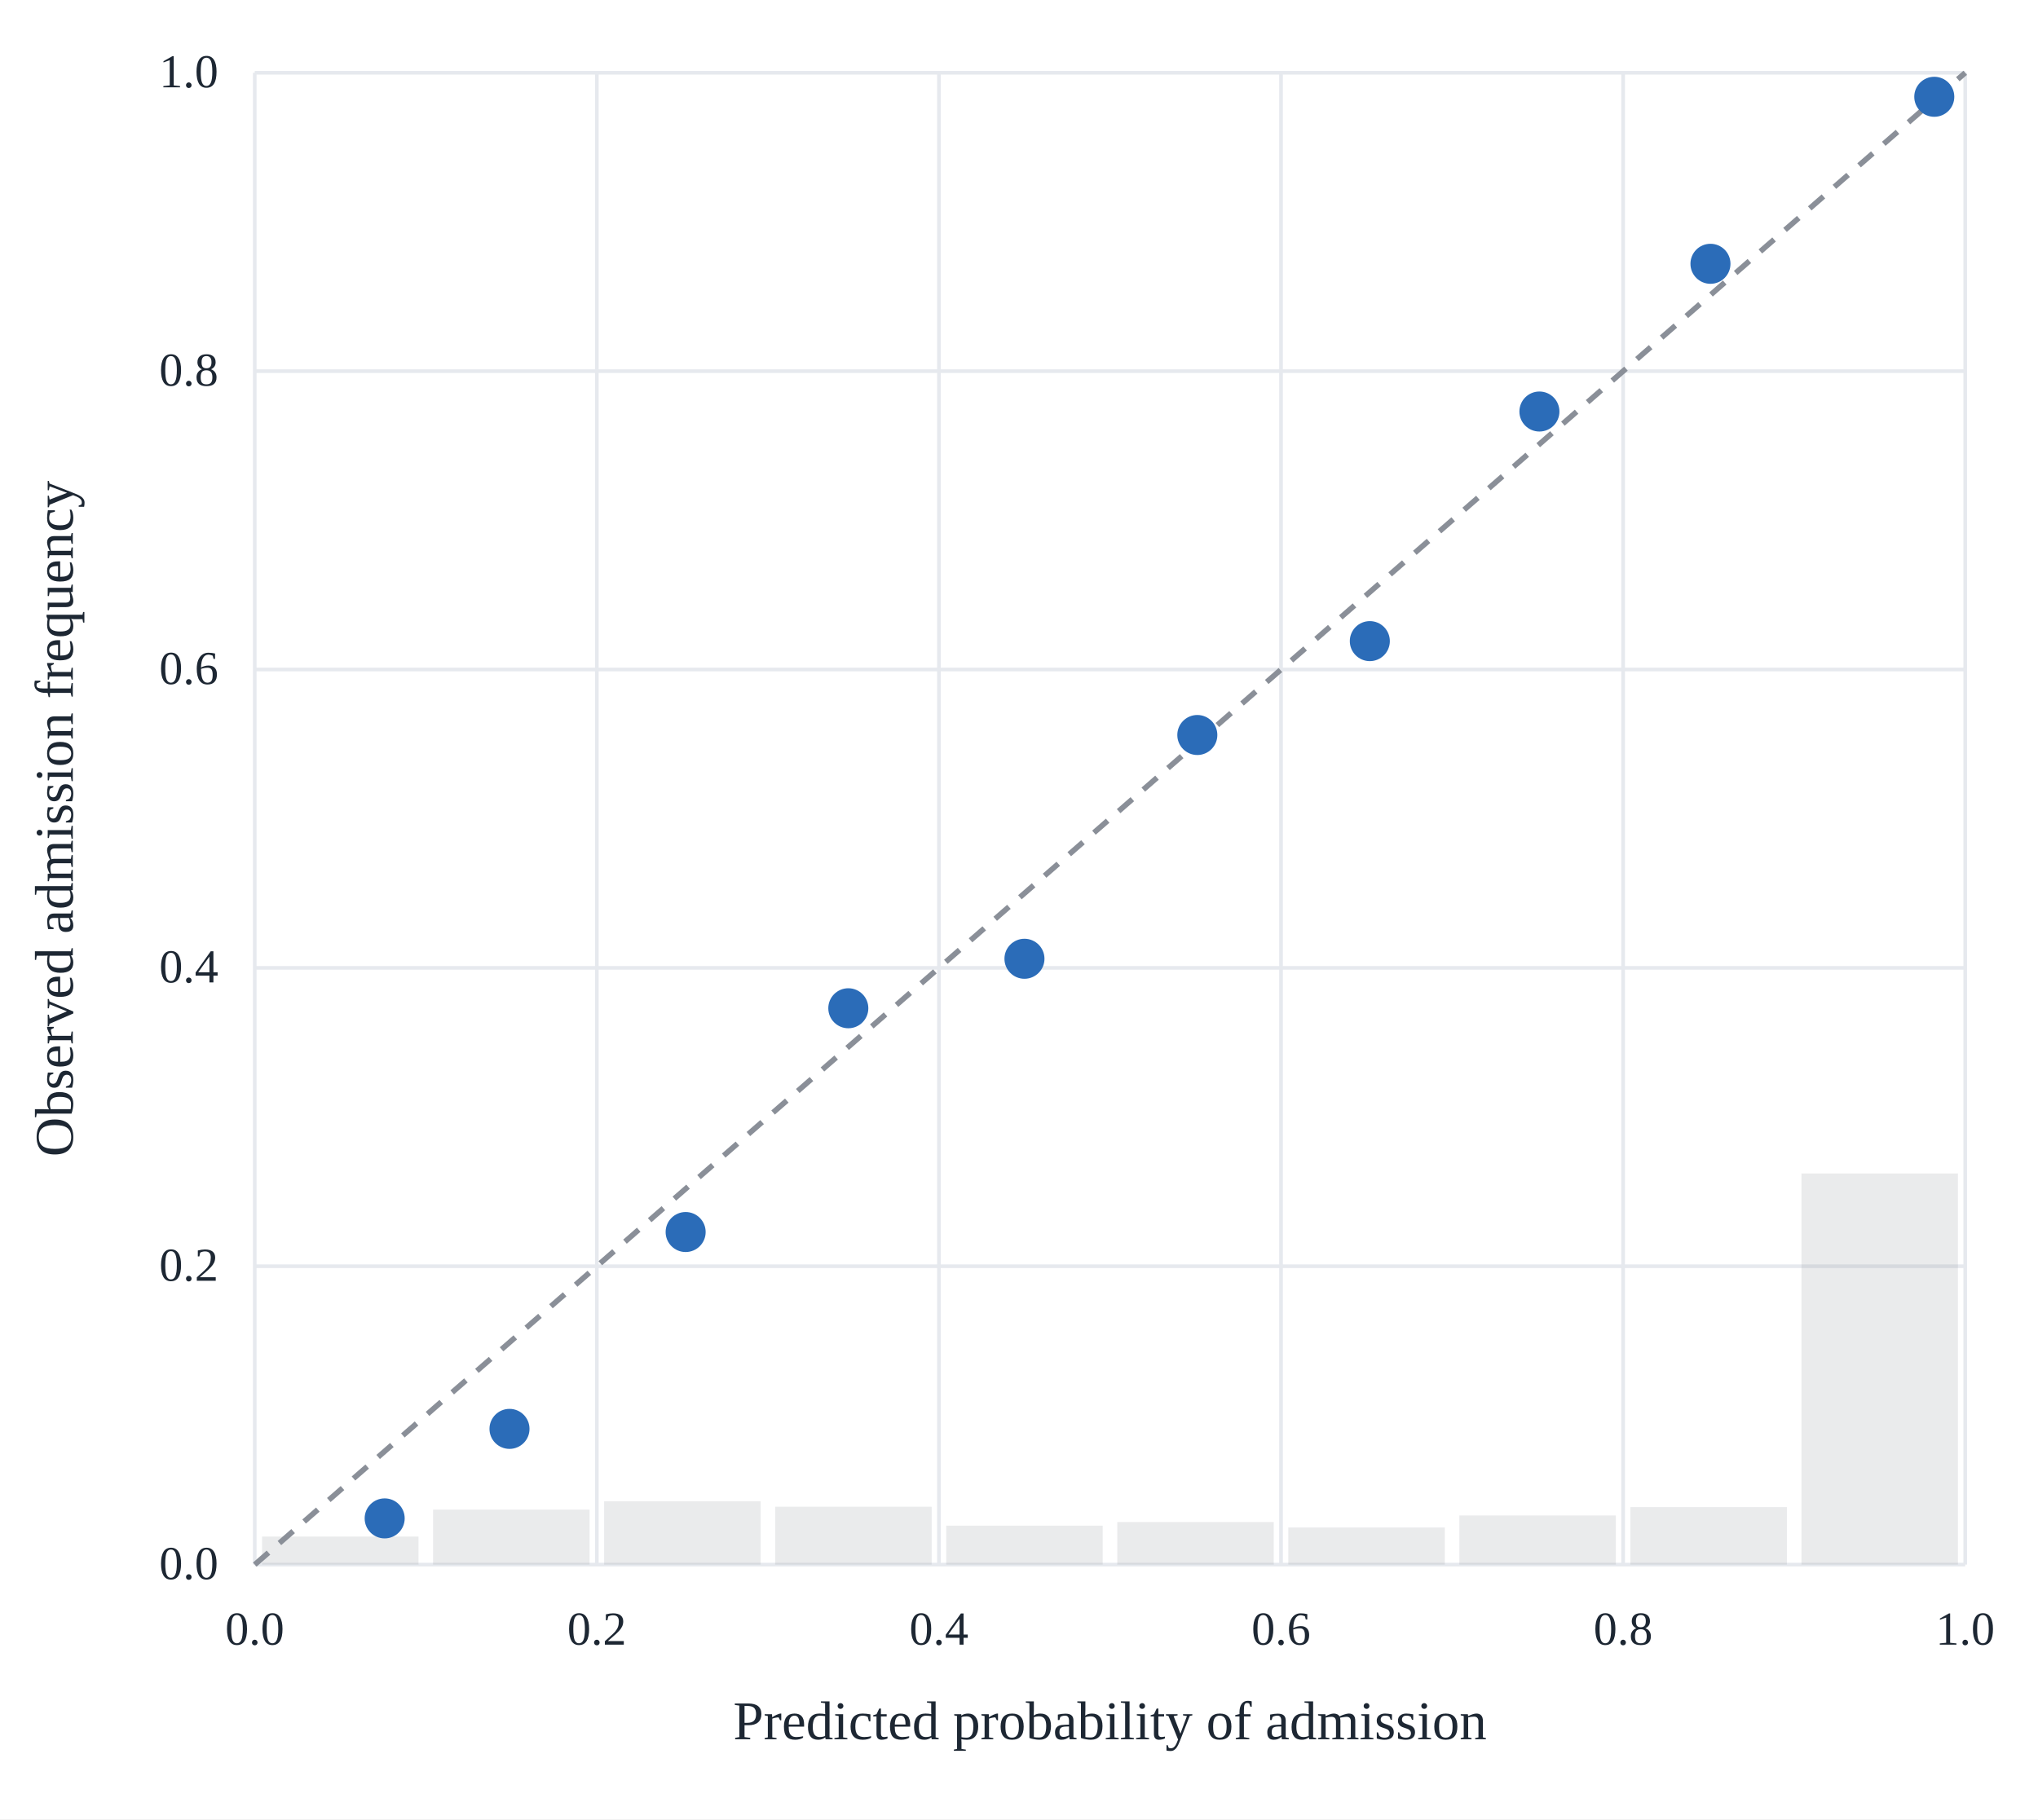
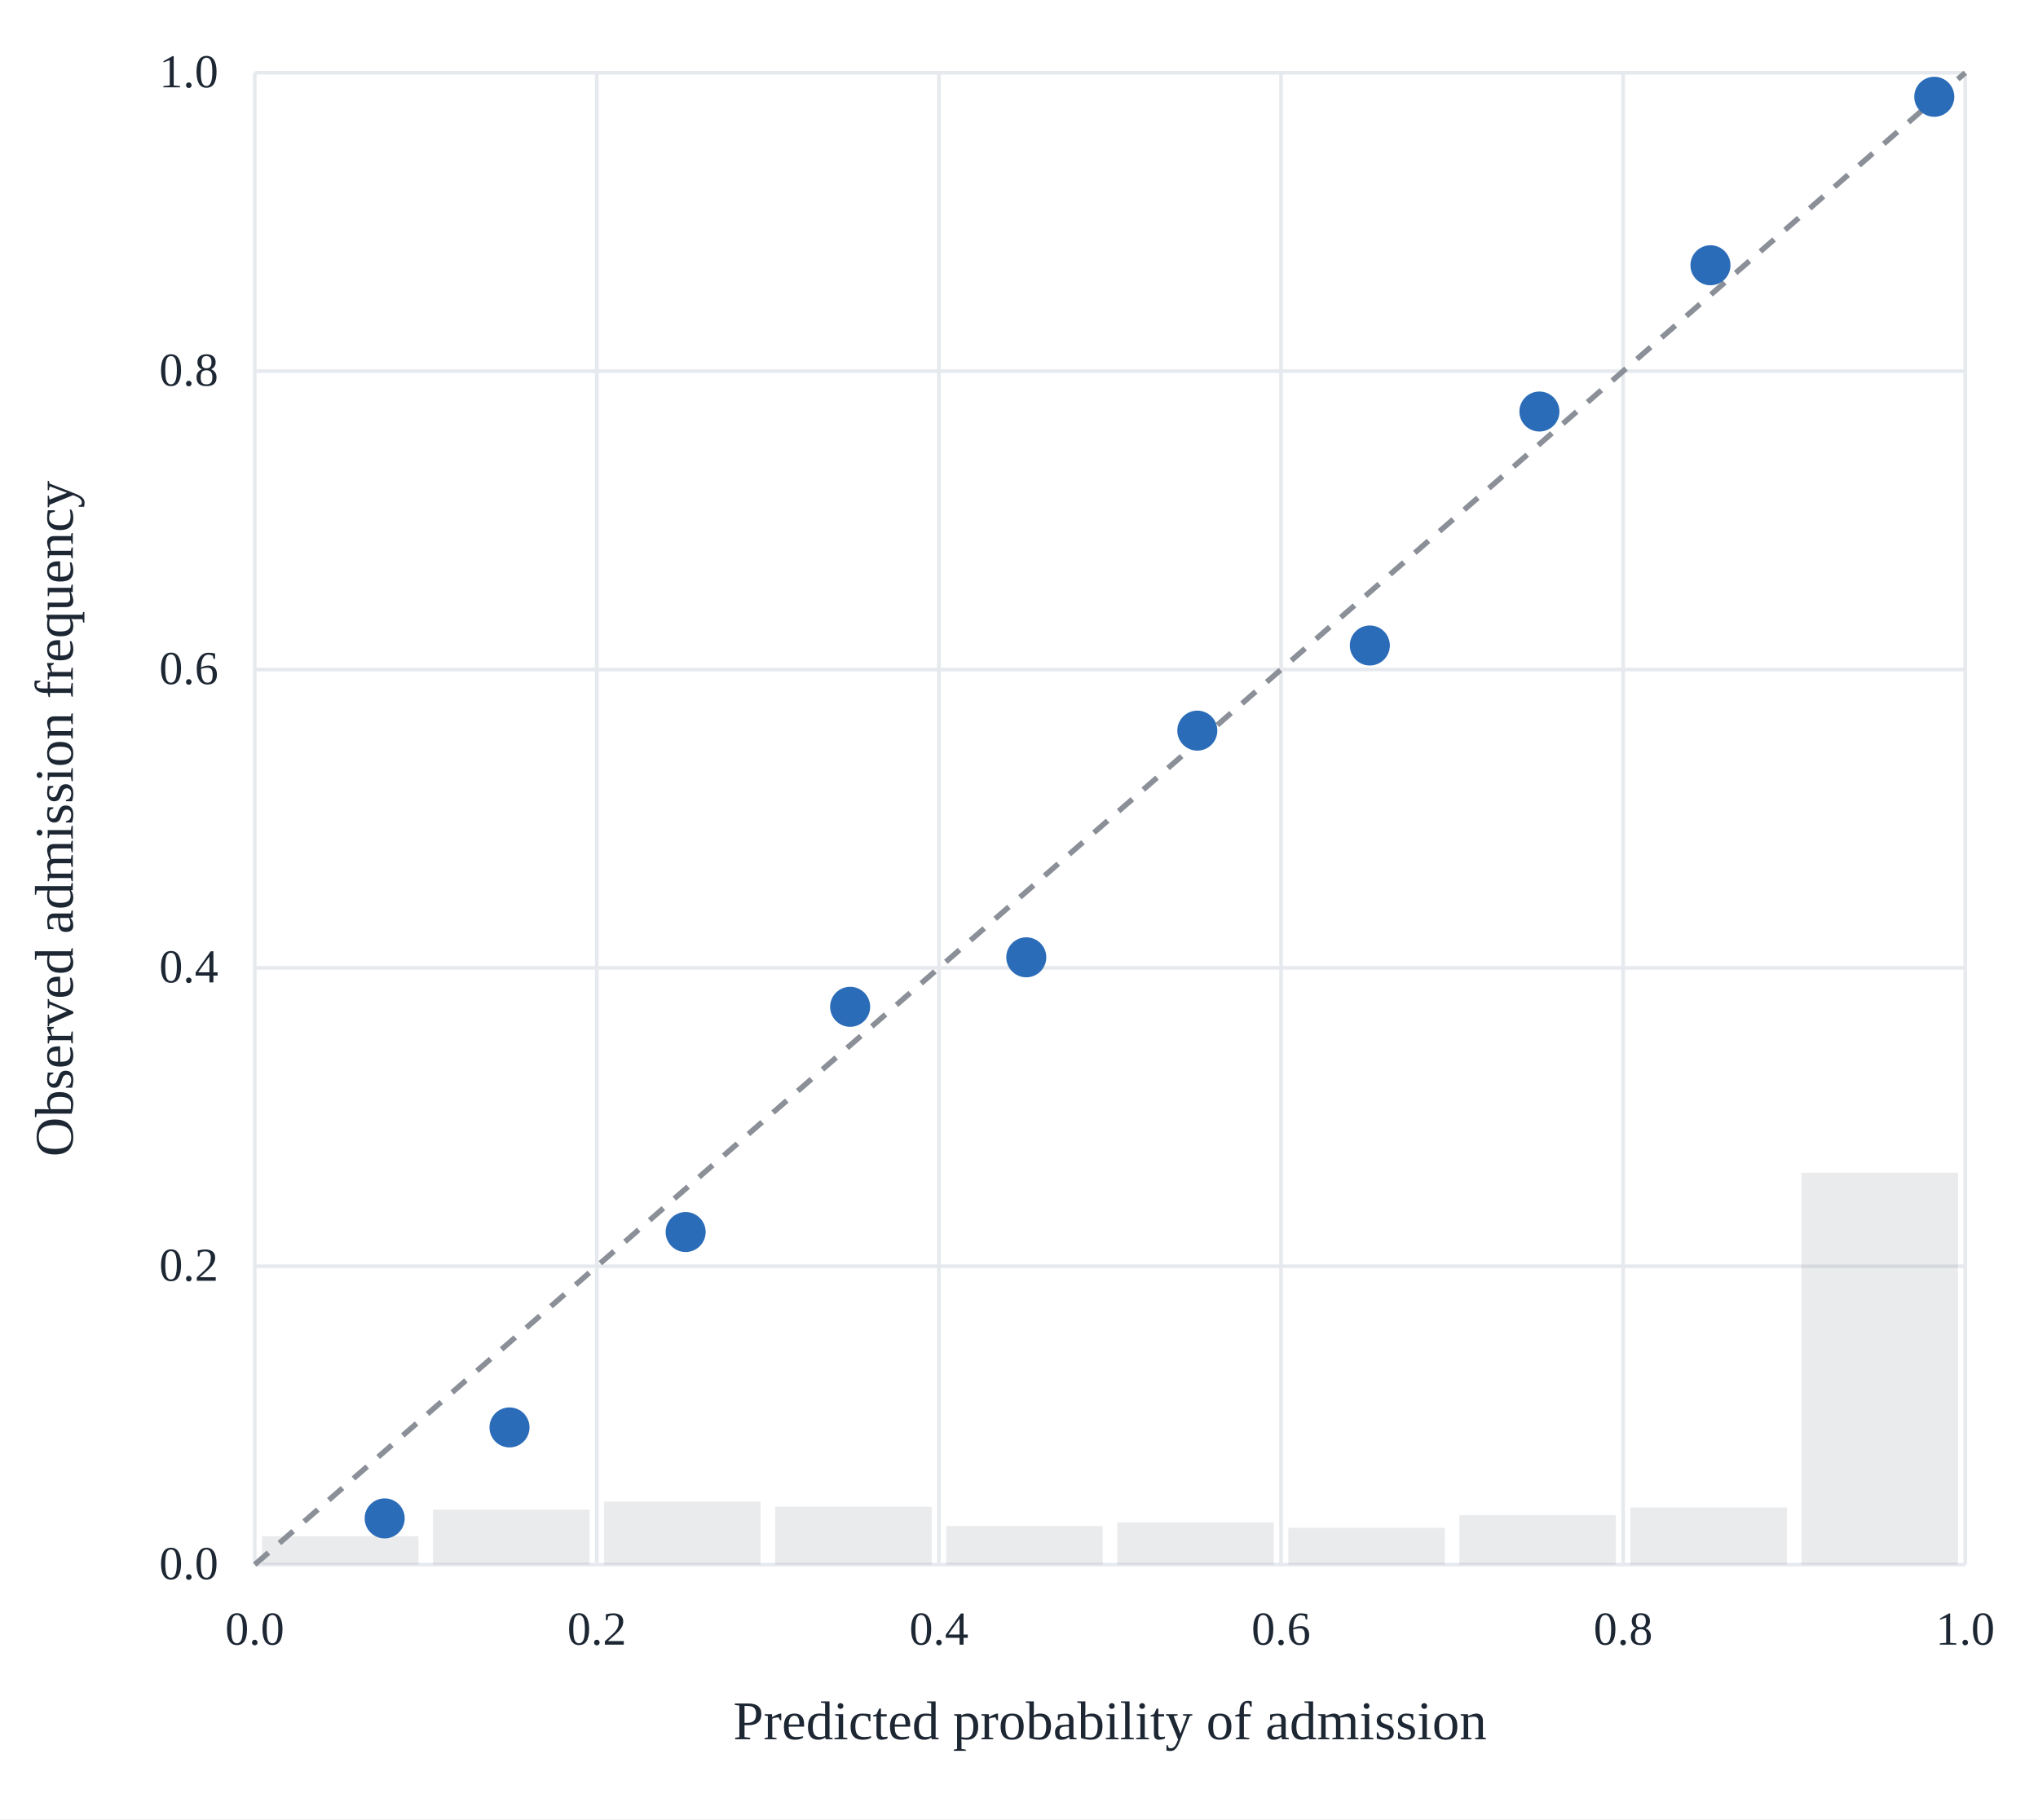
<svg xmlns="http://www.w3.org/2000/svg" viewBox="0 0 560 500" role="img" aria-label="Reliability diagram of the held-out admission probability">
  <rect width="560" height="500" fill="white" />
  <line x1="70.0" y1="430.0" x2="70.0" y2="20.0" stroke="#e6e9ee" stroke-width="1" />
  <line x1="70.0" y1="430.0" x2="540.0" y2="430.0" stroke="#e6e9ee" stroke-width="1" />
  <text x="70.0" y="452" font-family="Georgia, &quot;Times New Roman&quot;, serif" font-size="13" fill="#1d2733" text-anchor="middle">0.0</text>
  <text x="60" y="434.0" font-family="Georgia, &quot;Times New Roman&quot;, serif" font-size="13" fill="#1d2733" text-anchor="end">0.0</text>
  <line x1="164.0" y1="430.0" x2="164.0" y2="20.0" stroke="#e6e9ee" stroke-width="1" />
  <line x1="70.0" y1="348.0" x2="540.0" y2="348.0" stroke="#e6e9ee" stroke-width="1" />
  <text x="164.0" y="452" font-family="Georgia, &quot;Times New Roman&quot;, serif" font-size="13" fill="#1d2733" text-anchor="middle">0.2</text>
  <text x="60" y="352.0" font-family="Georgia, &quot;Times New Roman&quot;, serif" font-size="13" fill="#1d2733" text-anchor="end">0.2</text>
  <line x1="258.0" y1="430.0" x2="258.0" y2="20.0" stroke="#e6e9ee" stroke-width="1" />
  <line x1="70.0" y1="266.0" x2="540.0" y2="266.0" stroke="#e6e9ee" stroke-width="1" />
  <text x="258.0" y="452" font-family="Georgia, &quot;Times New Roman&quot;, serif" font-size="13" fill="#1d2733" text-anchor="middle">0.4</text>
  <text x="60" y="270.0" font-family="Georgia, &quot;Times New Roman&quot;, serif" font-size="13" fill="#1d2733" text-anchor="end">0.4</text>
  <line x1="352.0" y1="430.0" x2="352.0" y2="20.0" stroke="#e6e9ee" stroke-width="1" />
  <line x1="70.0" y1="184.0" x2="540.0" y2="184.0" stroke="#e6e9ee" stroke-width="1" />
  <text x="352.0" y="452" font-family="Georgia, &quot;Times New Roman&quot;, serif" font-size="13" fill="#1d2733" text-anchor="middle">0.6</text>
  <text x="60" y="188.0" font-family="Georgia, &quot;Times New Roman&quot;, serif" font-size="13" fill="#1d2733" text-anchor="end">0.6</text>
  <line x1="446.0" y1="430.0" x2="446.0" y2="20.0" stroke="#e6e9ee" stroke-width="1" />
  <line x1="70.0" y1="102.0" x2="540.0" y2="102.0" stroke="#e6e9ee" stroke-width="1" />
  <text x="446.0" y="452" font-family="Georgia, &quot;Times New Roman&quot;, serif" font-size="13" fill="#1d2733" text-anchor="middle">0.8</text>
  <text x="60" y="106.0" font-family="Georgia, &quot;Times New Roman&quot;, serif" font-size="13" fill="#1d2733" text-anchor="end">0.8</text>
  <line x1="540.0" y1="430.0" x2="540.0" y2="20.0" stroke="#e6e9ee" stroke-width="1" />
  <line x1="70.0" y1="20.0" x2="540.0" y2="20.0" stroke="#e6e9ee" stroke-width="1" />
  <text x="540.0" y="452" font-family="Georgia, &quot;Times New Roman&quot;, serif" font-size="13" fill="#1d2733" text-anchor="middle">1.0</text>
  <text x="60" y="24.0" font-family="Georgia, &quot;Times New Roman&quot;, serif" font-size="13" fill="#1d2733" text-anchor="end">1.0</text>
-   <rect x="72.0" y="422.3" width="43.0" height="7.7" fill="#8a8f98" opacity="0.18" />
+   <rect x="72.0" y="422.2" width="43.0" height="7.8" fill="#8a8f98" opacity="0.18" />
  <rect x="119.0" y="414.9" width="43.0" height="15.1" fill="#8a8f98" opacity="0.18" />
-   <rect x="166.0" y="412.6" width="43.0" height="17.4" fill="#8a8f98" opacity="0.18" />
+   <rect x="166.0" y="412.7" width="43.0" height="17.3" fill="#8a8f98" opacity="0.18" />
  <rect x="213.0" y="414.1" width="43.0" height="15.9" fill="#8a8f98" opacity="0.18" />
-   <rect x="260.0" y="419.3" width="43.0" height="10.7" fill="#8a8f98" opacity="0.18" />
-   <rect x="307.0" y="418.3" width="43.0" height="11.7" fill="#8a8f98" opacity="0.18" />
-   <rect x="354.0" y="419.8" width="43.0" height="10.2" fill="#8a8f98" opacity="0.18" />
-   <rect x="401.0" y="416.5" width="43.0" height="13.5" fill="#8a8f98" opacity="0.18" />
-   <rect x="448.0" y="414.2" width="43.0" height="15.8" fill="#8a8f98" opacity="0.18" />
-   <rect x="495.0" y="322.5" width="43.0" height="107.5" fill="#8a8f98" opacity="0.18" />
+   <rect x="260.0" y="419.4" width="43.0" height="10.6" fill="#8a8f98" opacity="0.18" />
+   <rect x="307.0" y="418.4" width="43.0" height="11.6" fill="#8a8f98" opacity="0.18" />
+   <rect x="354.0" y="419.9" width="43.0" height="10.1" fill="#8a8f98" opacity="0.18" />
+   <rect x="401.0" y="416.4" width="43.0" height="13.6" fill="#8a8f98" opacity="0.18" />
+   <rect x="448.0" y="414.3" width="43.0" height="15.7" fill="#8a8f98" opacity="0.18" />
+   <rect x="495.0" y="322.3" width="43.0" height="107.7" fill="#8a8f98" opacity="0.18" />
  <line x1="70.0" y1="430.0" x2="540.0" y2="20.0" stroke="#8a8f98" stroke-width="1.5" stroke-dasharray="5 4" />
  <circle cx="105.7" cy="417.3" r="5.5" fill="#2b6cb8" />
-   <circle cx="140.0" cy="392.7" r="5.5" fill="#2b6cb8" />
+   <circle cx="140.0" cy="392.3" r="5.5" fill="#2b6cb8" />
  <circle cx="188.4" cy="338.6" r="5.5" fill="#2b6cb8" />
-   <circle cx="233.1" cy="277.1" r="5.5" fill="#2b6cb8" />
-   <circle cx="281.5" cy="263.5" r="5.5" fill="#2b6cb8" />
-   <circle cx="329.0" cy="202.0" r="5.5" fill="#2b6cb8" />
-   <circle cx="376.4" cy="176.2" r="5.5" fill="#2b6cb8" />
+   <circle cx="233.6" cy="276.7" r="5.5" fill="#2b6cb8" />
+   <circle cx="282.0" cy="263.1" r="5.5" fill="#2b6cb8" />
+   <circle cx="329.0" cy="200.8" r="5.5" fill="#2b6cb8" />
+   <circle cx="376.4" cy="177.4" r="5.5" fill="#2b6cb8" />
  <circle cx="423.0" cy="113.1" r="5.5" fill="#2b6cb8" />
-   <circle cx="470.0" cy="72.5" r="5.5" fill="#2b6cb8" />
+   <circle cx="470.0" cy="72.9" r="5.5" fill="#2b6cb8" />
  <circle cx="531.5" cy="26.6" r="5.5" fill="#2b6cb8" />
  <text x="305.0" y="478" font-family="Georgia, &quot;Times New Roman&quot;, serif" font-size="15" fill="#1d2733" text-anchor="middle">Predicted probability of admission</text>
  <text x="20" y="225.0" font-family="Georgia, &quot;Times New Roman&quot;, serif" font-size="15" fill="#1d2733" text-anchor="middle" transform="rotate(-90 20 225.0)">Observed admission frequency</text>
</svg>
